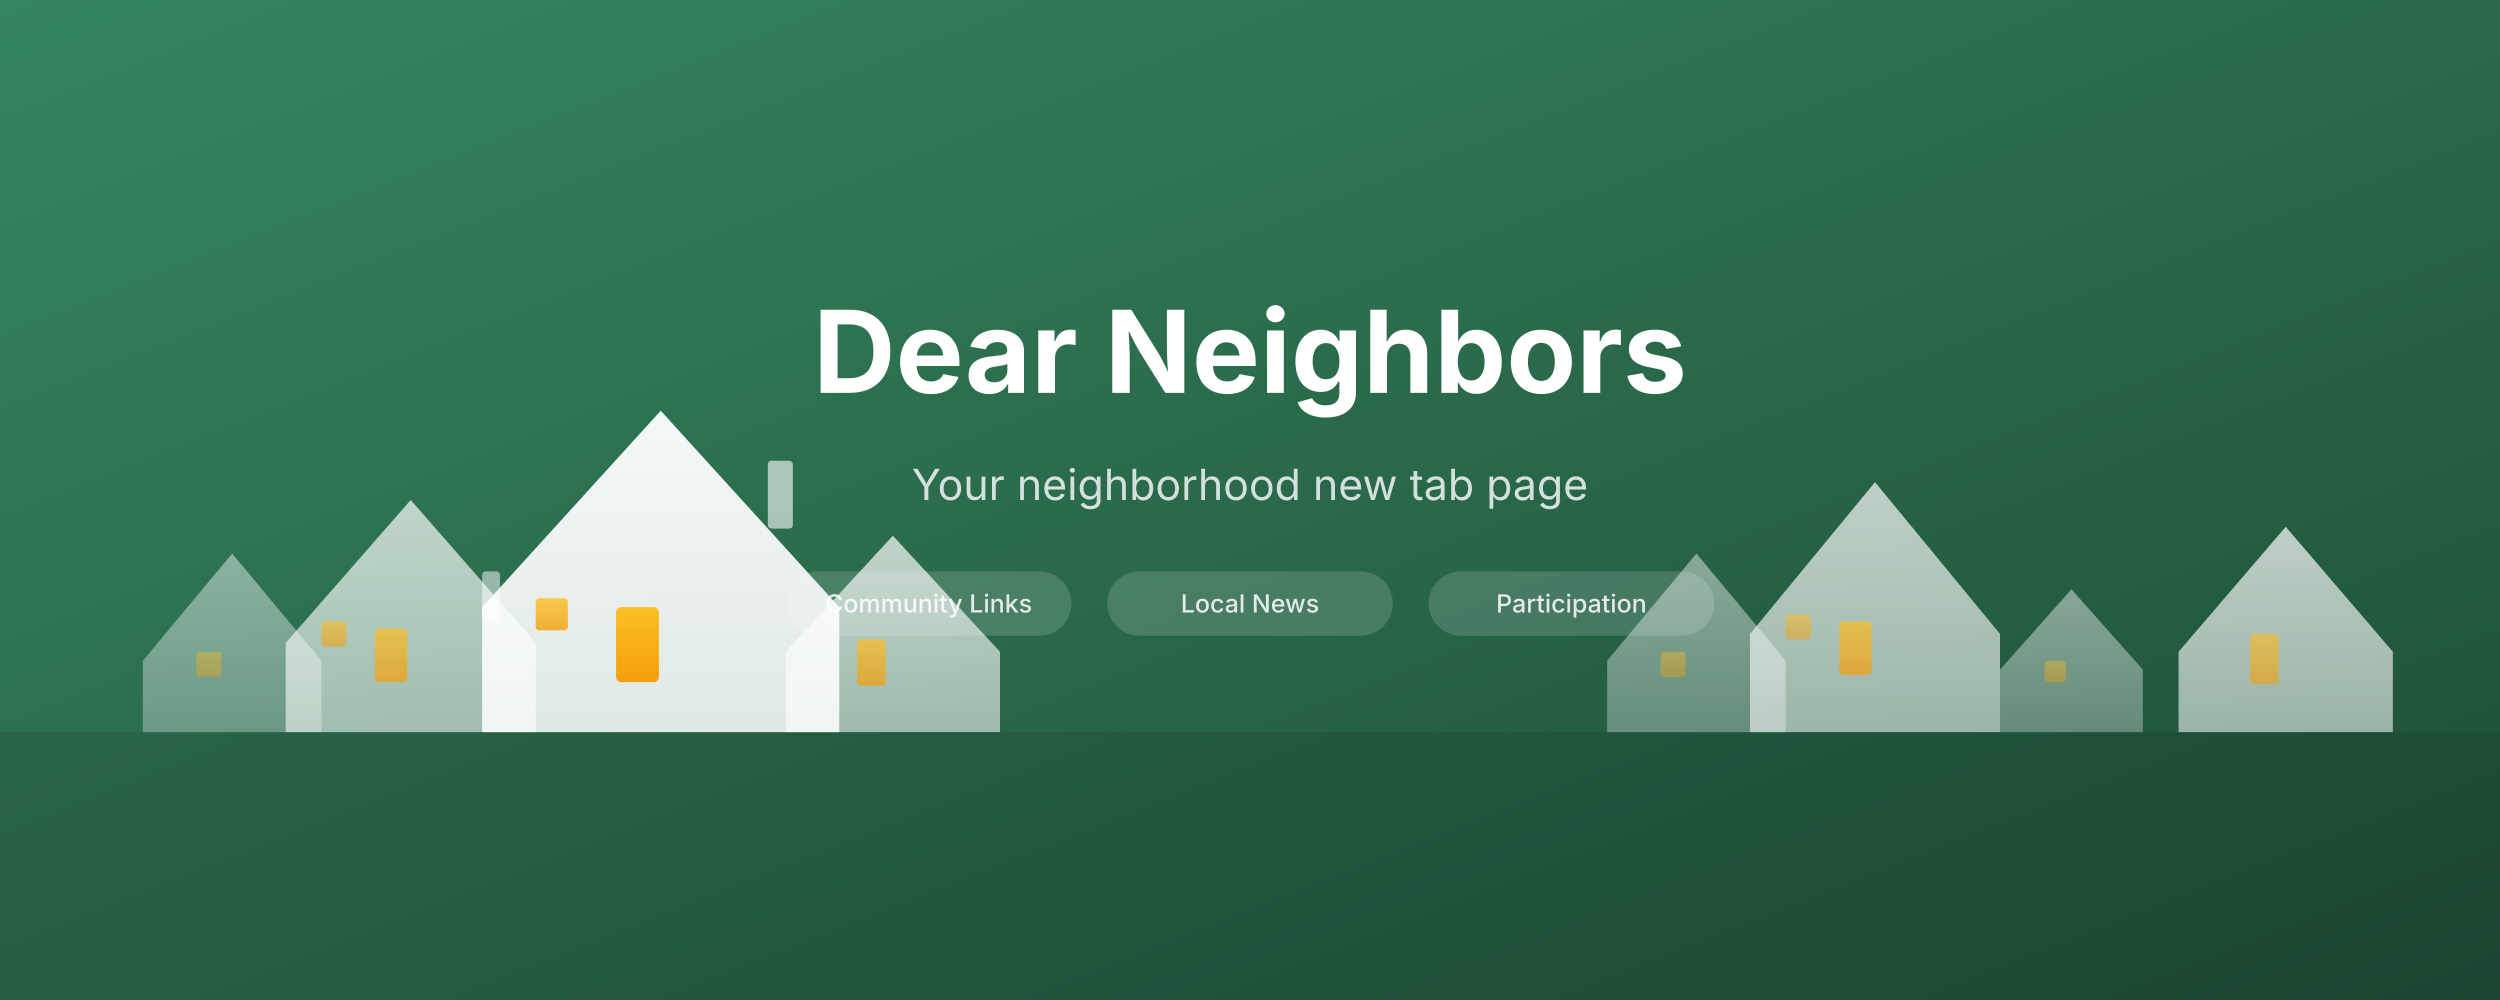
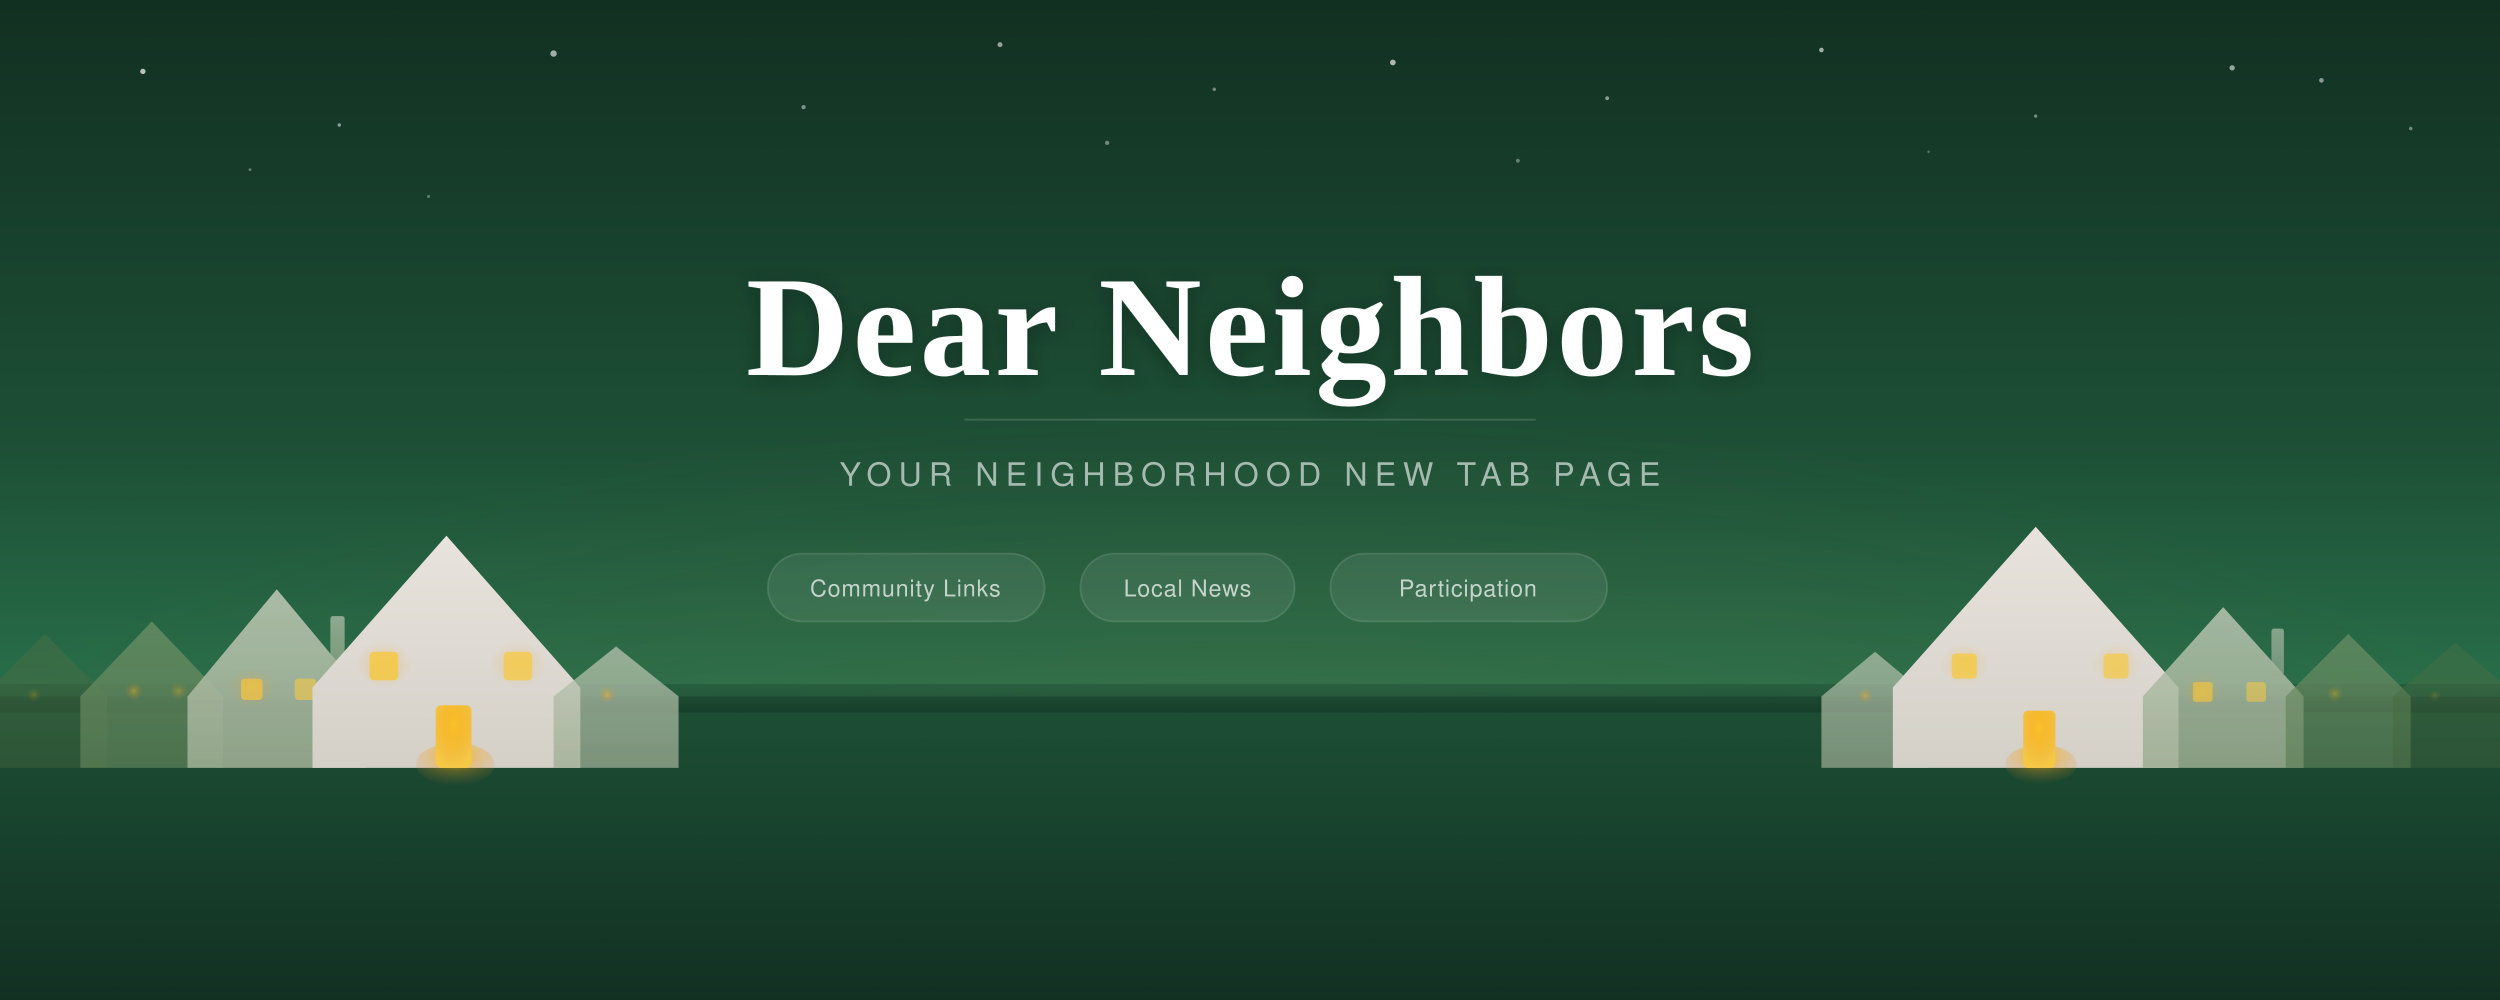
<svg xmlns="http://www.w3.org/2000/svg" width="1400" height="560" viewBox="0 0 1400 560">
  <defs>
-     <linearGradient id="bg" x1="0" y1="0" x2="1" y2="1">
-       <stop offset="0%" stop-color="#358560" />
-       <stop offset="100%" stop-color="#1e4d35" />
+     <linearGradient id="sky" x1="0" y1="0" x2="0" y2="1">
+       <stop offset="0%" stop-color="#0f2e1e" />
+       <stop offset="45%" stop-color="#1a4e34" />
+       <stop offset="80%" stop-color="#2a7a50" />
+       <stop offset="100%" stop-color="#358560" />
    </linearGradient>
-     <linearGradient id="roof1" x1="0.5" y1="0" x2="0.5" y2="1">
-       <stop offset="0%" stop-color="#ffffff" stop-opacity="0.95" />
-       <stop offset="100%" stop-color="#ffffff" stop-opacity="0.85" />
+     <radialGradient id="horizonGlow" cx="0.5" cy="1" r="0.6" fx="0.5" fy="0.95">
+       <stop offset="0%" stop-color="#e07a3a" stop-opacity="0.12" />
+       <stop offset="100%" stop-color="#e07a3a" stop-opacity="0" />
+     </radialGradient>
+     <linearGradient id="ground" x1="0" y1="0" x2="0" y2="1">
+       <stop offset="0%" stop-color="#1a4e34" />
+       <stop offset="100%" stop-color="#0f2e1e" />
    </linearGradient>
-     <linearGradient id="roof2" x1="0.5" y1="0" x2="0.5" y2="1">
-       <stop offset="0%" stop-color="#ffffff" stop-opacity="0.45" />
-       <stop offset="100%" stop-color="#ffffff" stop-opacity="0.3" />
+     <radialGradient id="glow" cx="0.5" cy="0.5" r="0.5">
+       <stop offset="0%" stop-color="#fbbf24" stop-opacity="0.9" />
+       <stop offset="55%" stop-color="#f59e0b" stop-opacity="0.35" />
+       <stop offset="100%" stop-color="#f59e0b" stop-opacity="0" />
+     </radialGradient>
+     <radialGradient id="doorGlow" cx="0.5" cy="0.3" r="0.7">
+       <stop offset="0%" stop-color="#fbbf24" stop-opacity="0.85" />
+       <stop offset="50%" stop-color="#f59e0b" stop-opacity="0.3" />
+       <stop offset="100%" stop-color="#e07a3a" stop-opacity="0" />
+     </radialGradient>
+     <linearGradient id="houseFront" x1="0" y1="0" x2="0" y2="1">
+       <stop offset="0%" stop-color="#e8e4dd" />
+       <stop offset="100%" stop-color="#d4cfc6" />
    </linearGradient>
-     <linearGradient id="roof3" x1="0.5" y1="0" x2="0.5" y2="1">
-       <stop offset="0%" stop-color="#ffffff" stop-opacity="0.7" />
-       <stop offset="100%" stop-color="#ffffff" stop-opacity="0.55" />
+     <linearGradient id="houseMid" x1="0" y1="0" x2="0" y2="1">
+       <stop offset="0%" stop-color="#b8c4b0" />
+       <stop offset="100%" stop-color="#9aab90" />
    </linearGradient>
-     <linearGradient id="window" x1="0.5" y1="0" x2="0.5" y2="1">
-       <stop offset="0%" stop-color="#fbbf24" />
-       <stop offset="100%" stop-color="#f59e0b" />
+     <linearGradient id="houseFar" x1="0" y1="0" x2="0" y2="1">
+       <stop offset="0%" stop-color="#6d9065" />
+       <stop offset="100%" stop-color="#5a7d55" />
    </linearGradient>
+     <linearGradient id="houseGhost" x1="0" y1="0" x2="0" y2="1">
+       <stop offset="0%" stop-color="#4a6e44" />
+       <stop offset="100%" stop-color="#3d5f3a" />
+     </linearGradient>
+     <filter id="noise">
+       <feTurbulence type="fractalNoise" baseFrequency="0.6" numOctaves="3" stitchTiles="stitch" />
+       <feColorMatrix type="saturate" values="0" />
+       <feBlend in="SourceGraphic" mode="multiply" />
+       <feComponentTransfer>
+         <feFuncA type="linear" slope="0.05" />
+       </feComponentTransfer>
+       <feComposite in2="SourceGraphic" operator="in" />
+     </filter>
+     <filter id="textShadow">
+       <feDropShadow dx="0" dy="2" stdDeviation="6" flood-color="#000000" flood-opacity="0.3" />
+     </filter>
  </defs>
-   <rect width="1400" height="560" fill="url(#bg)" />
-   <rect x="0" y="410" width="1400" height="150" fill="rgba(0,0,0,0.1)" />
-   <path d="M80 370 L130 310 L180 370 L180 410 L80 410 Z" fill="url(#roof2)" />
-   <rect x="110" y="365" width="14" height="14" rx="2" fill="url(#window)" opacity="0.4" />
-   <path d="M160 360 L230 280 L300 360 L300 410 L160 410 Z" fill="url(#roof3)" />
-   <rect x="210" y="352" width="18" height="30" rx="2" fill="url(#window)" opacity="0.7" />
-   <rect x="180" y="348" width="14" height="14" rx="2" fill="url(#window)" opacity="0.6" />
-   <rect x="270" y="320" width="10" height="28" rx="2" fill="rgba(255,255,255,0.5)" />
-   <path d="M270 340 L370 230 L470 340 L470 410 L270 410 Z" fill="url(#roof1)" />
-   <rect x="345" y="340" width="24" height="42" rx="3" fill="url(#window)" />
-   <rect x="300" y="335" width="18" height="18" rx="2" fill="url(#window)" opacity="0.8" />
-   <rect x="430" y="258" width="14" height="38" rx="2" fill="rgba(255,255,255,0.6)" />
-   <path d="M440 365 L500 300 L560 365 L560 410 L440 410 Z" fill="url(#roof3)" />
-   <rect x="480" y="358" width="16" height="26" rx="2" fill="url(#window)" opacity="0.7" />
-   <text x="700" y="220" font-family="Inter, -apple-system, BlinkMacSystemFont, sans-serif" font-size="64" font-weight="700" fill="#ffffff" text-anchor="middle">Dear Neighbors</text>
-   <text x="700" y="280" font-family="Inter, -apple-system, BlinkMacSystemFont, sans-serif" font-size="24" font-weight="400" fill="rgba(255,255,255,0.8)" text-anchor="middle">Your neighborhood new tab page</text>
-   <rect x="440" y="320" width="160" height="36" rx="18" fill="rgba(255,255,255,0.15)" />
-   <text x="520" y="343" font-family="Inter, -apple-system, BlinkMacSystemFont, sans-serif" font-size="14" font-weight="500" fill="rgba(255,255,255,0.85)" text-anchor="middle">Community Links</text>
-   <rect x="620" y="320" width="160" height="36" rx="18" fill="rgba(255,255,255,0.15)" />
-   <text x="700" y="343" font-family="Inter, -apple-system, BlinkMacSystemFont, sans-serif" font-size="14" font-weight="500" fill="rgba(255,255,255,0.85)" text-anchor="middle">Local News</text>
-   <rect x="800" y="320" width="160" height="36" rx="18" fill="rgba(255,255,255,0.15)" />
-   <text x="880" y="343" font-family="Inter, -apple-system, BlinkMacSystemFont, sans-serif" font-size="14" font-weight="500" fill="rgba(255,255,255,0.85)" text-anchor="middle">Participation</text>
-   <path d="M900 370 L950 310 L1000 370 L1000 410 L900 410 Z" fill="url(#roof2)" />
-   <rect x="930" y="365" width="14" height="14" rx="2" fill="url(#window)" opacity="0.4" />
-   <path d="M980 355 L1050 270 L1120 355 L1120 410 L980 410 Z" fill="url(#roof3)" />
-   <rect x="1030" y="348" width="18" height="30" rx="2" fill="url(#window)" opacity="0.7" />
-   <rect x="1000" y="344" width="14" height="14" rx="2" fill="url(#window)" opacity="0.5" />
-   <path d="M1120 375 L1160 330 L1200 375 L1200 410 L1120 410 Z" fill="url(#roof2)" />
-   <rect x="1145" y="370" width="12" height="12" rx="2" fill="url(#window)" opacity="0.4" />
-   <path d="M1220 365 L1280 295 L1340 365 L1340 410 L1220 410 Z" fill="url(#roof3)" />
-   <rect x="1260" y="355" width="16" height="28" rx="2" fill="url(#window)" opacity="0.6" />
+   <rect width="1400" height="560" fill="url(#sky)" />
+   <rect width="1400" height="560" fill="url(#horizonGlow)" />
+   <circle cx="80" cy="40" r="1.5" fill="white" opacity="0.7" />
+   <circle cx="190" cy="70" r="1" fill="white" opacity="0.5" />
+   <circle cx="310" cy="30" r="1.8" fill="white" opacity="0.6" />
+   <circle cx="450" cy="60" r="1.2" fill="white" opacity="0.45" />
+   <circle cx="560" cy="25" r="1.4" fill="white" opacity="0.55" />
+   <circle cx="680" cy="50" r="1" fill="white" opacity="0.4" />
+   <circle cx="780" cy="35" r="1.6" fill="white" opacity="0.65" />
+   <circle cx="900" cy="55" r="1.1" fill="white" opacity="0.5" />
+   <circle cx="1020" cy="28" r="1.3" fill="white" opacity="0.6" />
+   <circle cx="1140" cy="65" r="0.9" fill="white" opacity="0.45" />
+   <circle cx="1250" cy="38" r="1.5" fill="white" opacity="0.55" />
+   <circle cx="1350" cy="72" r="1" fill="white" opacity="0.4" />
+   <circle cx="140" cy="95" r="0.8" fill="white" opacity="0.35" />
+   <circle cx="620" cy="80" r="1.2" fill="white" opacity="0.4" />
+   <circle cx="1080" cy="85" r="0.7" fill="white" opacity="0.3" />
+   <circle cx="240" cy="110" r="0.9" fill="white" opacity="0.3" />
+   <circle cx="850" cy="90" r="1.1" fill="white" opacity="0.35" />
+   <circle cx="1300" cy="45" r="1.3" fill="white" opacity="0.5" />
+   <rect x="0" y="390" width="1400" height="170" fill="url(#ground)" />
+   <rect x="0" y="383" width="1400" height="16" fill="url(#ground)" opacity="0.5" />
+   <path d="M-10 390 L25 355 L60 390 L60 430 L-10 430 Z" fill="url(#houseGhost)" opacity="0.5" />
+   <rect x="15" y="385" width="8" height="8" rx="1" fill="url(#glow)" opacity="0.25" />
+   <path d="M45 390 L85 348 L125 390 L125 430 L45 430 Z" fill="url(#houseFar)" opacity="0.75" />
+   <rect x="70" y="382" width="10" height="10" rx="1.5" fill="url(#glow)" opacity="0.45" />
+   <rect x="95" y="382" width="10" height="10" rx="1.5" fill="url(#glow)" opacity="0.35" />
+   <path d="M105 390 L155 330 L205 390 L205 430 L105 430 Z" fill="url(#houseMid)" opacity="0.9" />
+   <rect x="135" y="380" width="12" height="12" rx="2" fill="#f5c842" opacity="0.7" />
+   <ellipse cx="141" cy="385" rx="14" ry="11" fill="url(#glow)" opacity="0.3" />
+   <rect x="165" y="380" width="12" height="12" rx="2" fill="#f5c842" opacity="0.6" />
+   <rect x="185" y="345" width="8" height="30" rx="1.5" fill="url(#houseMid)" opacity="0.7" />
+   <path d="M175 385 L250 300 L325 385 L325 430 L175 430 Z" fill="url(#houseFront)" />
+   <ellipse cx="255" cy="428" rx="22" ry="12" fill="url(#doorGlow)" />
+   <rect x="244" y="395" width="20" height="35" rx="3" fill="#f5c842" />
+   <rect x="244" y="395" width="20" height="35" rx="3" fill="url(#doorGlow)" />
+   <ellipse cx="215" cy="372" rx="16" ry="13" fill="url(#glow)" opacity="0.35" />
+   <rect x="207" y="365" width="16" height="16" rx="2.5" fill="#f5c842" opacity="0.85" />
+   <ellipse cx="290" cy="372" rx="16" ry="13" fill="url(#glow)" opacity="0.3" />
+   <rect x="282" y="365" width="16" height="16" rx="2.5" fill="#f5c842" opacity="0.75" />
+   <path d="M310 390 L345 362 L380 390 L380 430 L310 430 Z" fill="url(#houseMid)" opacity="0.75" />
+   <rect x="335" y="384" width="10" height="10" rx="1.5" fill="url(#glow)" opacity="0.5" />
+   <text x="700" y="210" font-family="Georgia, 'Times New Roman', serif" font-size="80" font-weight="700" fill="#ffffff" text-anchor="middle" letter-spacing="2" filter="url(#textShadow)">Dear Neighbors</text>
+   <line x1="540" y1="235" x2="860" y2="235" stroke="rgba(255,255,255,0.15)" stroke-width="1" />
+   <text x="700" y="272" font-family="Helvetica Neue, Helvetica, Arial, sans-serif" font-size="18" font-weight="400" fill="rgba(255,255,255,0.6)" text-anchor="middle" letter-spacing="4">YOUR NEIGHBORHOOD NEW TAB PAGE</text>
+   <rect x="430" y="310" width="155" height="38" rx="19" fill="rgba(255,255,255,0.08)" stroke="rgba(255,255,255,0.12)" stroke-width="1" />
+   <text x="507" y="334" font-family="Helvetica Neue, Helvetica, Arial, sans-serif" font-size="13" font-weight="500" fill="rgba(255,255,255,0.7)" text-anchor="middle" letter-spacing="0.5">Community Links</text>
+   <rect x="605" y="310" width="120" height="38" rx="19" fill="rgba(255,255,255,0.08)" stroke="rgba(255,255,255,0.12)" stroke-width="1" />
+   <text x="665" y="334" font-family="Helvetica Neue, Helvetica, Arial, sans-serif" font-size="13" font-weight="500" fill="rgba(255,255,255,0.7)" text-anchor="middle" letter-spacing="0.5">Local News</text>
+   <rect x="745" y="310" width="155" height="38" rx="19" fill="rgba(255,255,255,0.08)" stroke="rgba(255,255,255,0.12)" stroke-width="1" />
+   <text x="822" y="334" font-family="Helvetica Neue, Helvetica, Arial, sans-serif" font-size="13" font-weight="500" fill="rgba(255,255,255,0.7)" text-anchor="middle" letter-spacing="0.5">Participation</text>
+   <path d="M1020 390 L1050 365 L1080 390 L1080 430 L1020 430 Z" fill="url(#houseMid)" opacity="0.7" />
+   <rect x="1040" y="385" width="9" height="9" rx="1.5" fill="url(#glow)" opacity="0.45" />
+   <path d="M1060 385 L1140 295 L1220 385 L1220 430 L1060 430 Z" fill="url(#houseFront)" />
+   <ellipse cx="1143" cy="428" rx="20" ry="11" fill="url(#doorGlow)" />
+   <rect x="1133" y="398" width="18" height="32" rx="2.5" fill="#f5c842" />
+   <rect x="1133" y="398" width="18" height="32" rx="2.5" fill="url(#doorGlow)" />
+   <ellipse cx="1100" cy="372" rx="14" ry="12" fill="url(#glow)" opacity="0.3" />
+   <rect x="1093" y="366" width="14" height="14" rx="2" fill="#f5c842" opacity="0.8" />
+   <ellipse cx="1185" cy="372" rx="14" ry="12" fill="url(#glow)" opacity="0.25" />
+   <rect x="1178" y="366" width="14" height="14" rx="2" fill="#f5c842" opacity="0.7" />
+   <path d="M1200 390 L1245 340 L1290 390 L1290 430 L1200 430 Z" fill="url(#houseMid)" opacity="0.85" />
+   <rect x="1228" y="382" width="11" height="11" rx="1.5" fill="#f5c842" opacity="0.65" />
+   <ellipse cx="1233" cy="387" rx="12" ry="10" fill="url(#glow)" opacity="0.25" />
+   <rect x="1258" y="382" width="11" height="11" rx="1.5" fill="#f5c842" opacity="0.55" />
+   <rect x="1272" y="352" width="7" height="26" rx="1.5" fill="url(#houseMid)" opacity="0.65" />
+   <path d="M1280 390 L1315 355 L1350 390 L1350 430 L1280 430 Z" fill="url(#houseFar)" opacity="0.7" />
+   <rect x="1303" y="384" width="9" height="9" rx="1" fill="url(#glow)" opacity="0.4" />
+   <path d="M1340 390 L1375 360 L1410 390 L1410 430 L1340 430 Z" fill="url(#houseGhost)" opacity="0.45" />
+   <rect x="1360" y="386" width="7" height="7" rx="1" fill="url(#glow)" opacity="0.2" />
+   <rect width="1400" height="560" filter="url(#noise)" fill="white" opacity="0.25" />
</svg>
